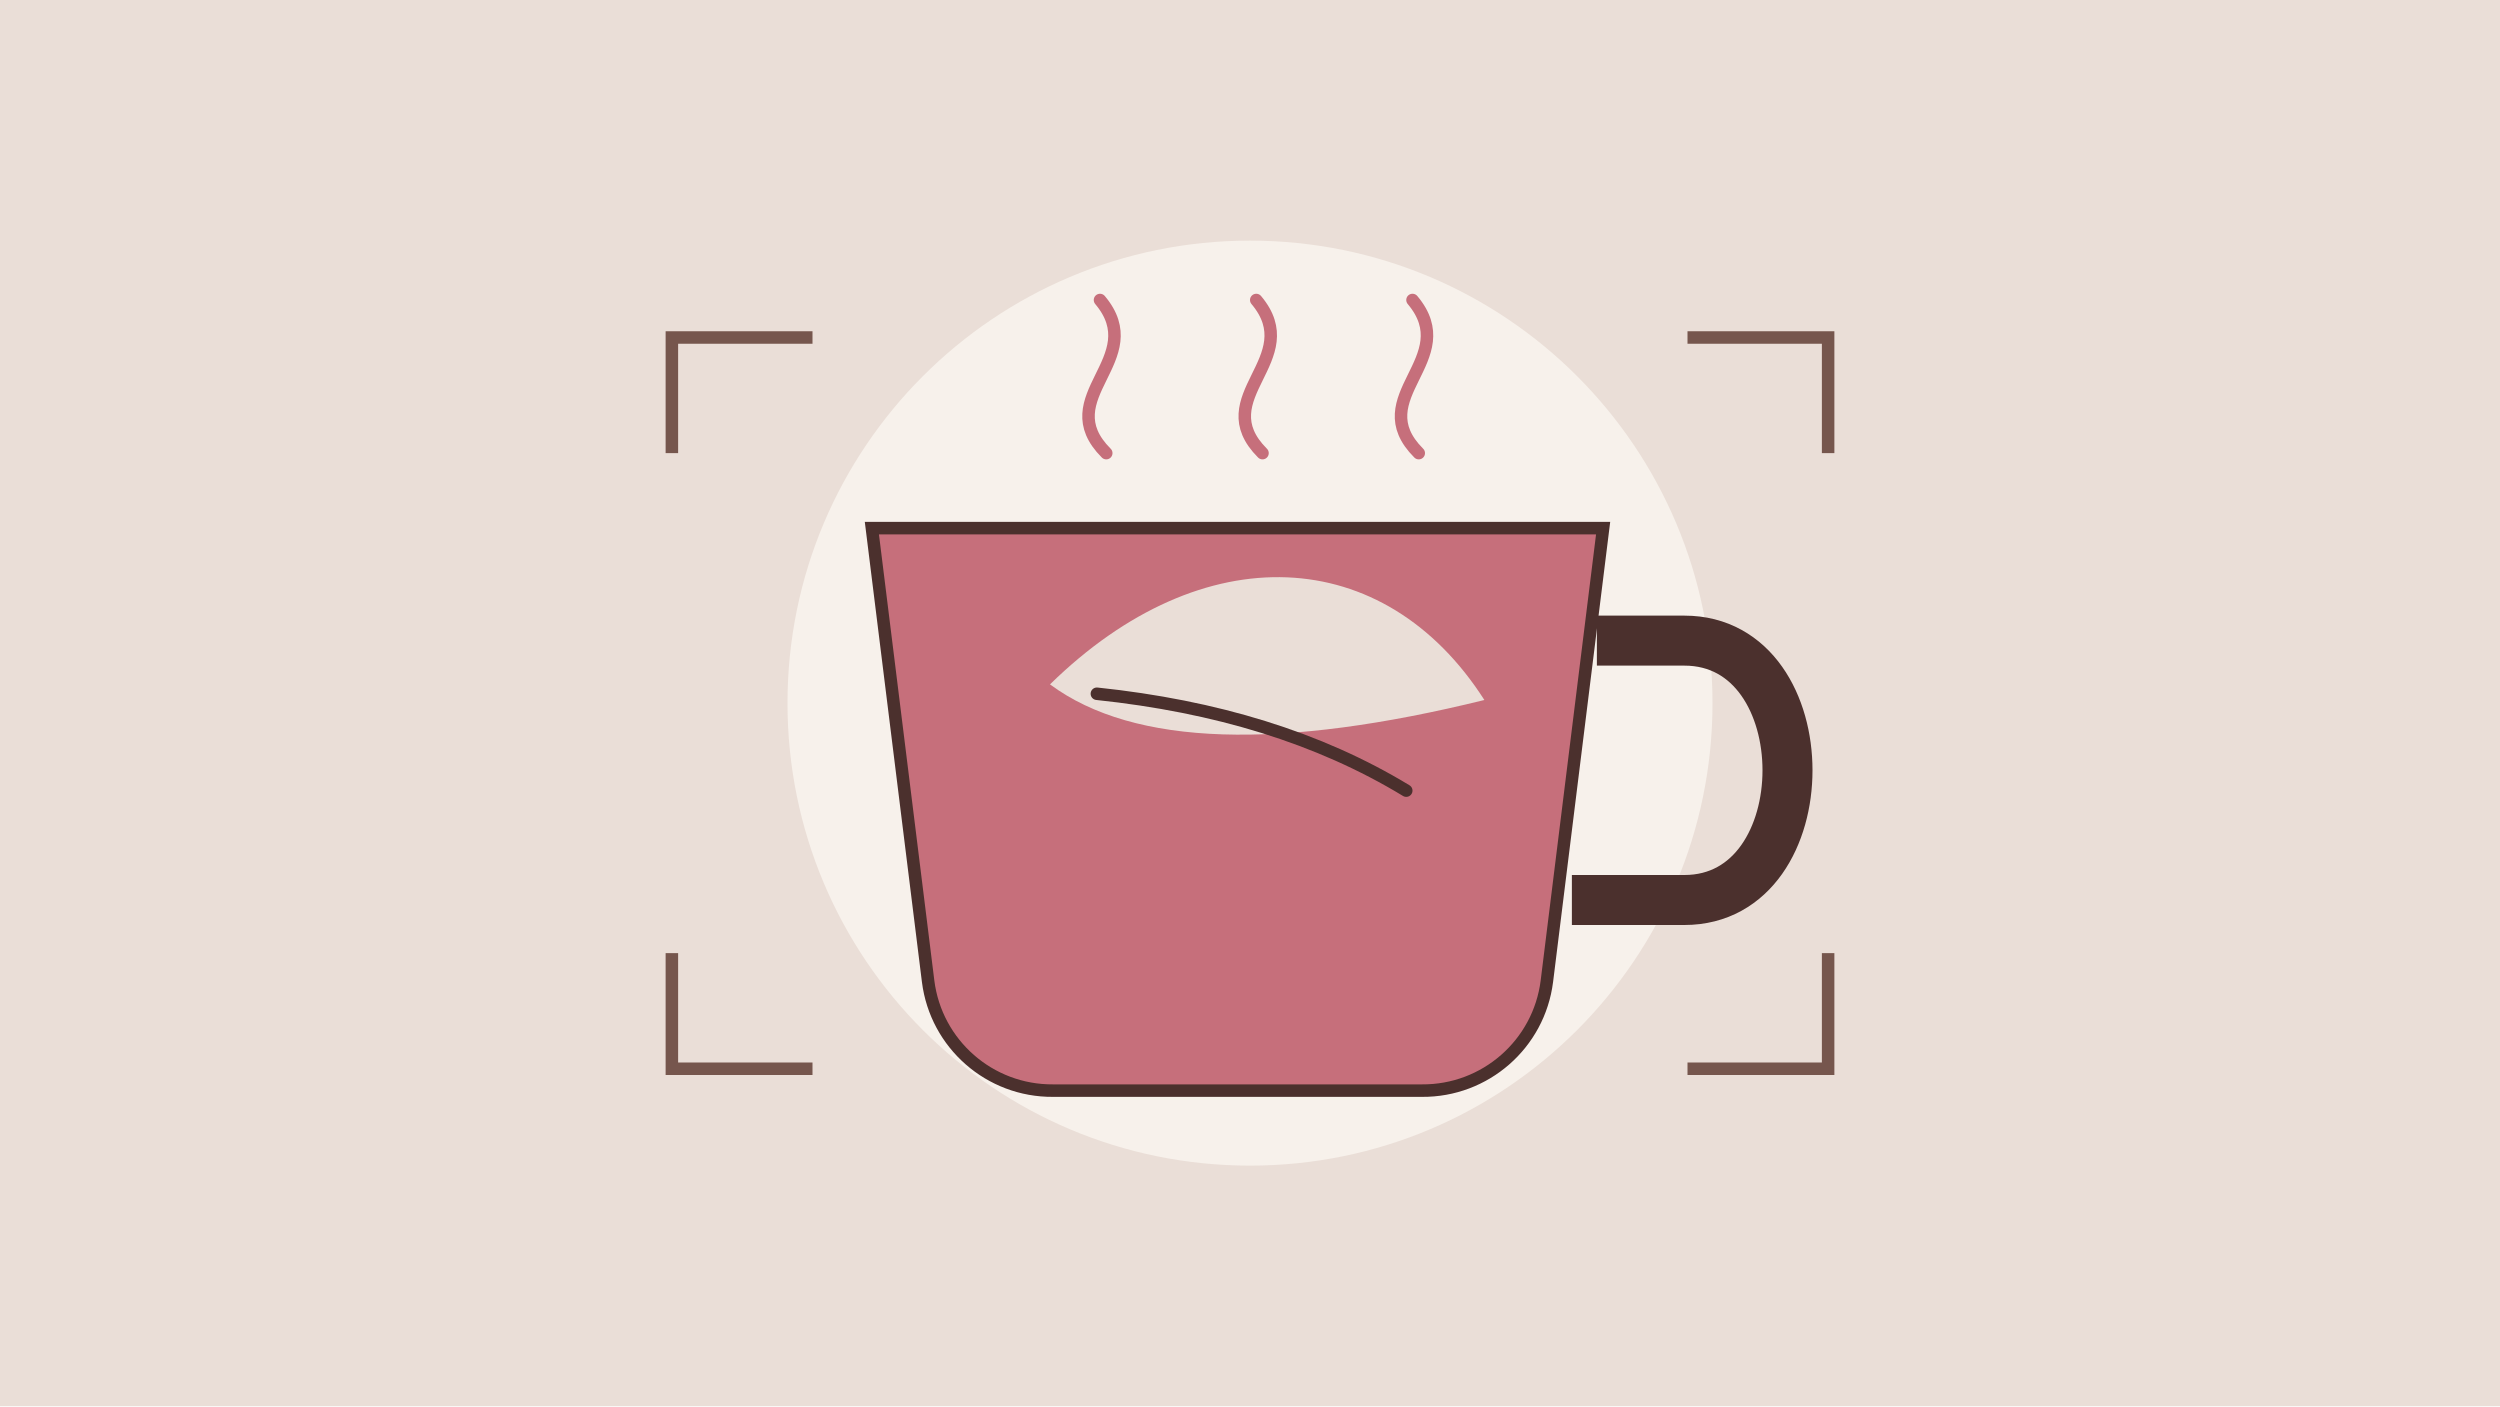
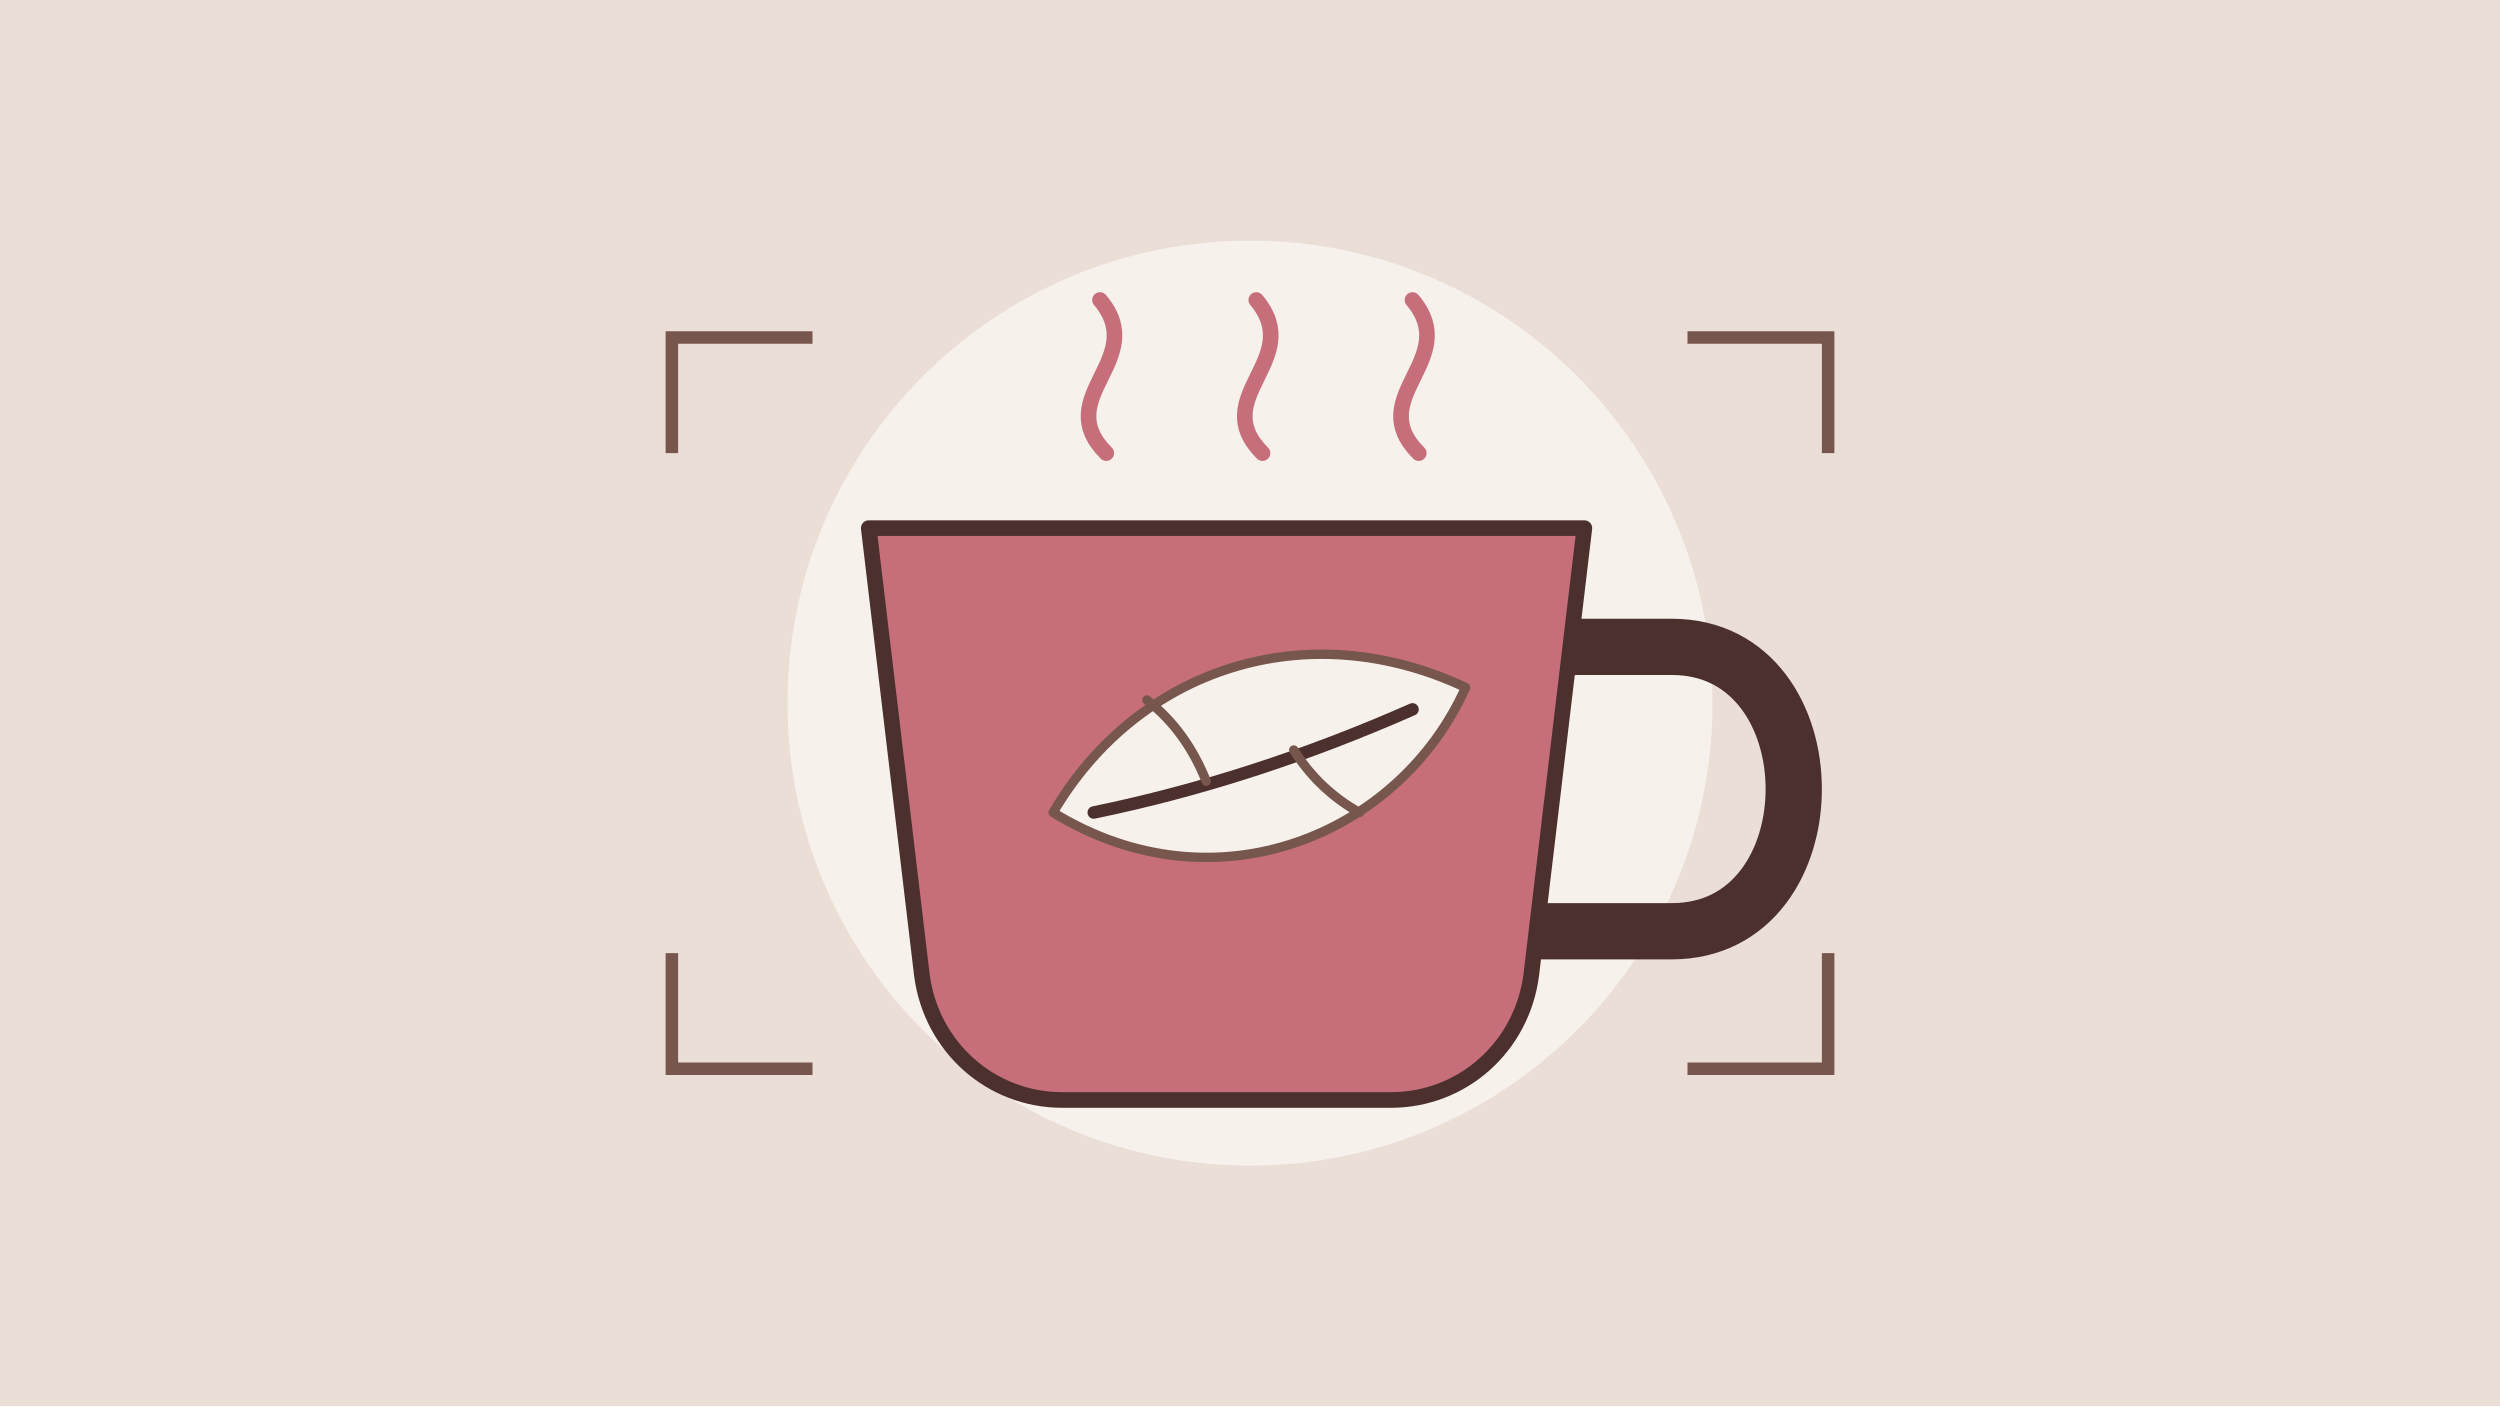
<svg xmlns="http://www.w3.org/2000/svg" viewBox="0 0 800 450" role="img" aria-labelledby="title desc">
  <rect width="800" height="450" fill="#eaded7" />
  <circle cx="400" cy="225" r="148" fill="#f7f1eb" />
-   <path d="M279 169h234l-18 145a40 40 0 0 1-40 35H337a40 40 0 0 1-40-35Z" fill="#c66f7b" stroke="#4b302d" stroke-width="4" />
-   <path d="M511 205h28c44 0 44 83 0 83h-36" fill="none" stroke="#4b302d" stroke-width="16" />
-   <path d="M336 219c49-48 107-45 139 5-65 16-112 15-139-5Z" fill="#eaded7" />
-   <path d="M351 222c38 4 71 14 99 31" fill="none" stroke="#4b302d" stroke-width="4" stroke-linecap="round" />
-   <path d="M354 145c-18-18 14-30-2-49M404 145c-18-18 14-30-2-49M454 145c-18-18 14-30-2-49" fill="none" stroke="#c66f7b" stroke-width="4" stroke-linecap="round" />
+   <path d="M500 207h35c52 0 52 91 0 91h-45" fill="none" stroke="#4b302d" stroke-width="18" stroke-linecap="round" />
+   <path d="M278 169h229l-17 143c-3 23-22 40-45 40H340c-23 0-42-17-45-40Z" fill="#c66f7b" stroke="#4b302d" stroke-width="5" stroke-linejoin="round" />
+   <path d="M337 260c27-46 81-64 132-40-21 47-80 72-132 40Z" fill="#f7f1eb" stroke="#76564d" stroke-width="3" stroke-linejoin="round" />
+   <path d="M350 260c34-7 68-18 102-33" fill="none" stroke="#4b302d" stroke-width="4" stroke-linecap="round" />
+   <path d="M386 250c-4-10-10-19-19-26M414 240c5 8 12 15 21 20" fill="none" stroke="#76564d" stroke-width="3" stroke-linecap="round" />
+   <path d="M354 145c-18-18 14-30-2-49M404 145c-18-18 14-30-2-49M454 145c-18-18 14-30-2-49" fill="none" stroke="#c66f7b" stroke-width="5" stroke-linecap="round" />
  <path d="M215 145v-37h45M585 145v-37h-45M215 305v37h45M585 305v37h-45" fill="none" stroke="#76564d" stroke-width="4" />
</svg>
